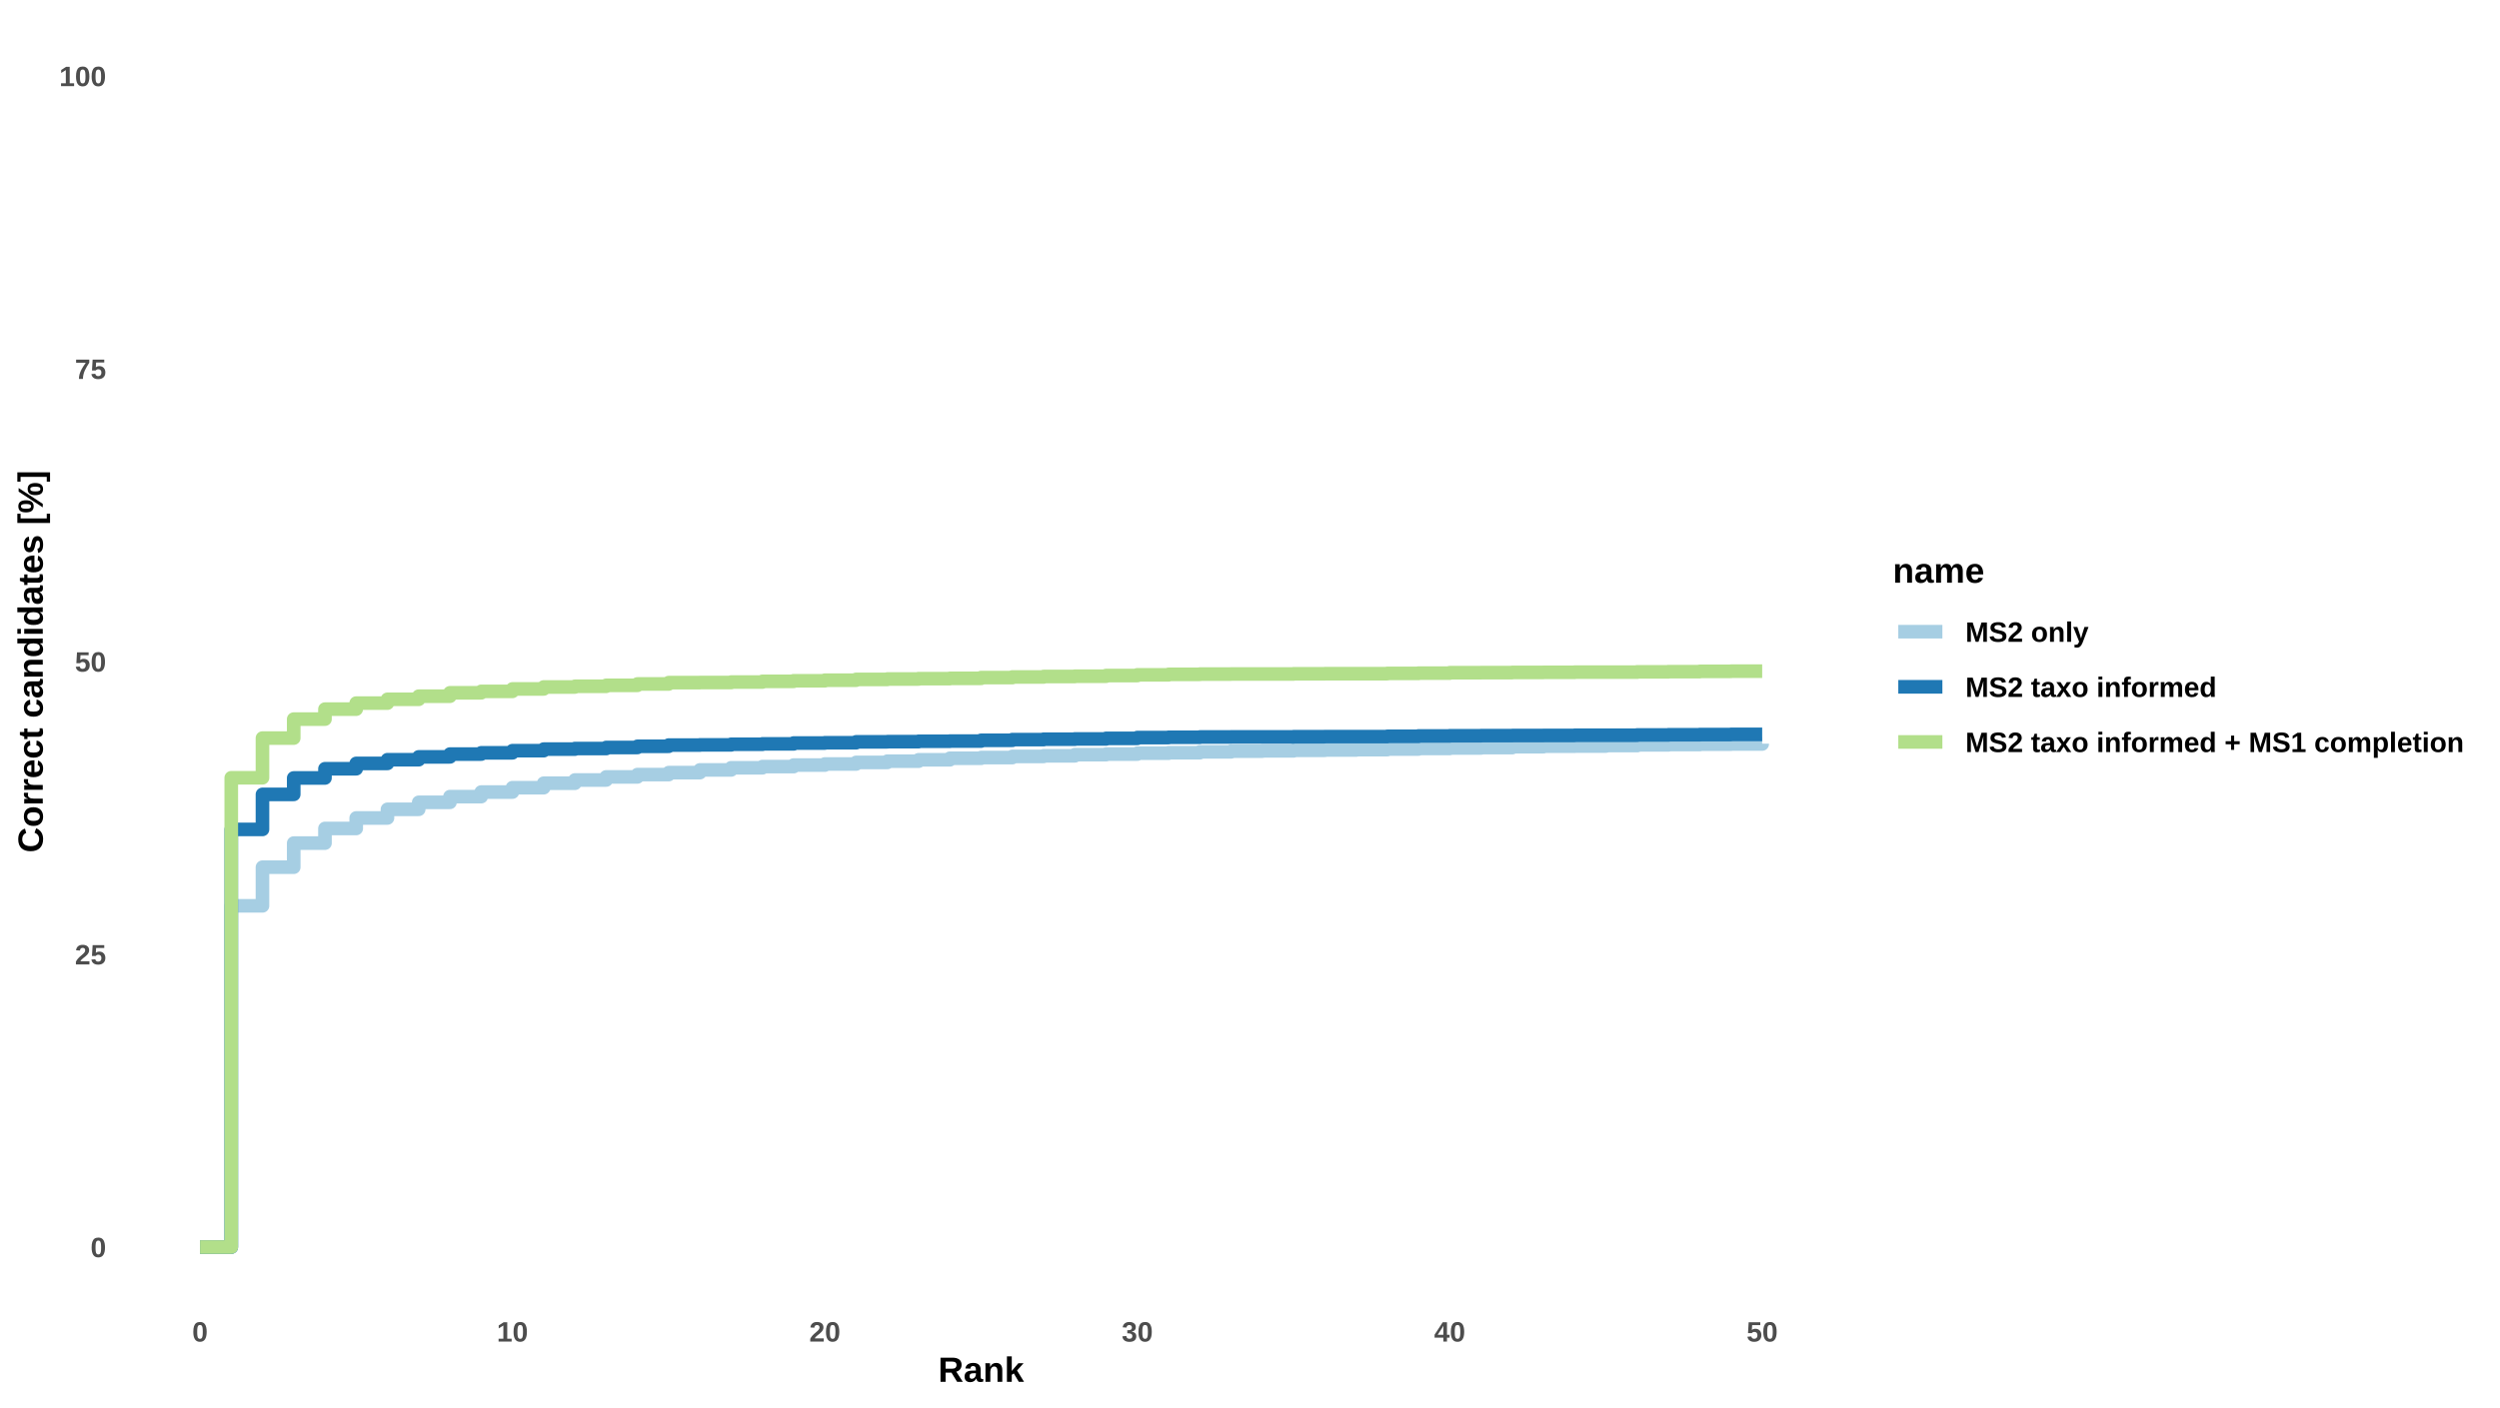
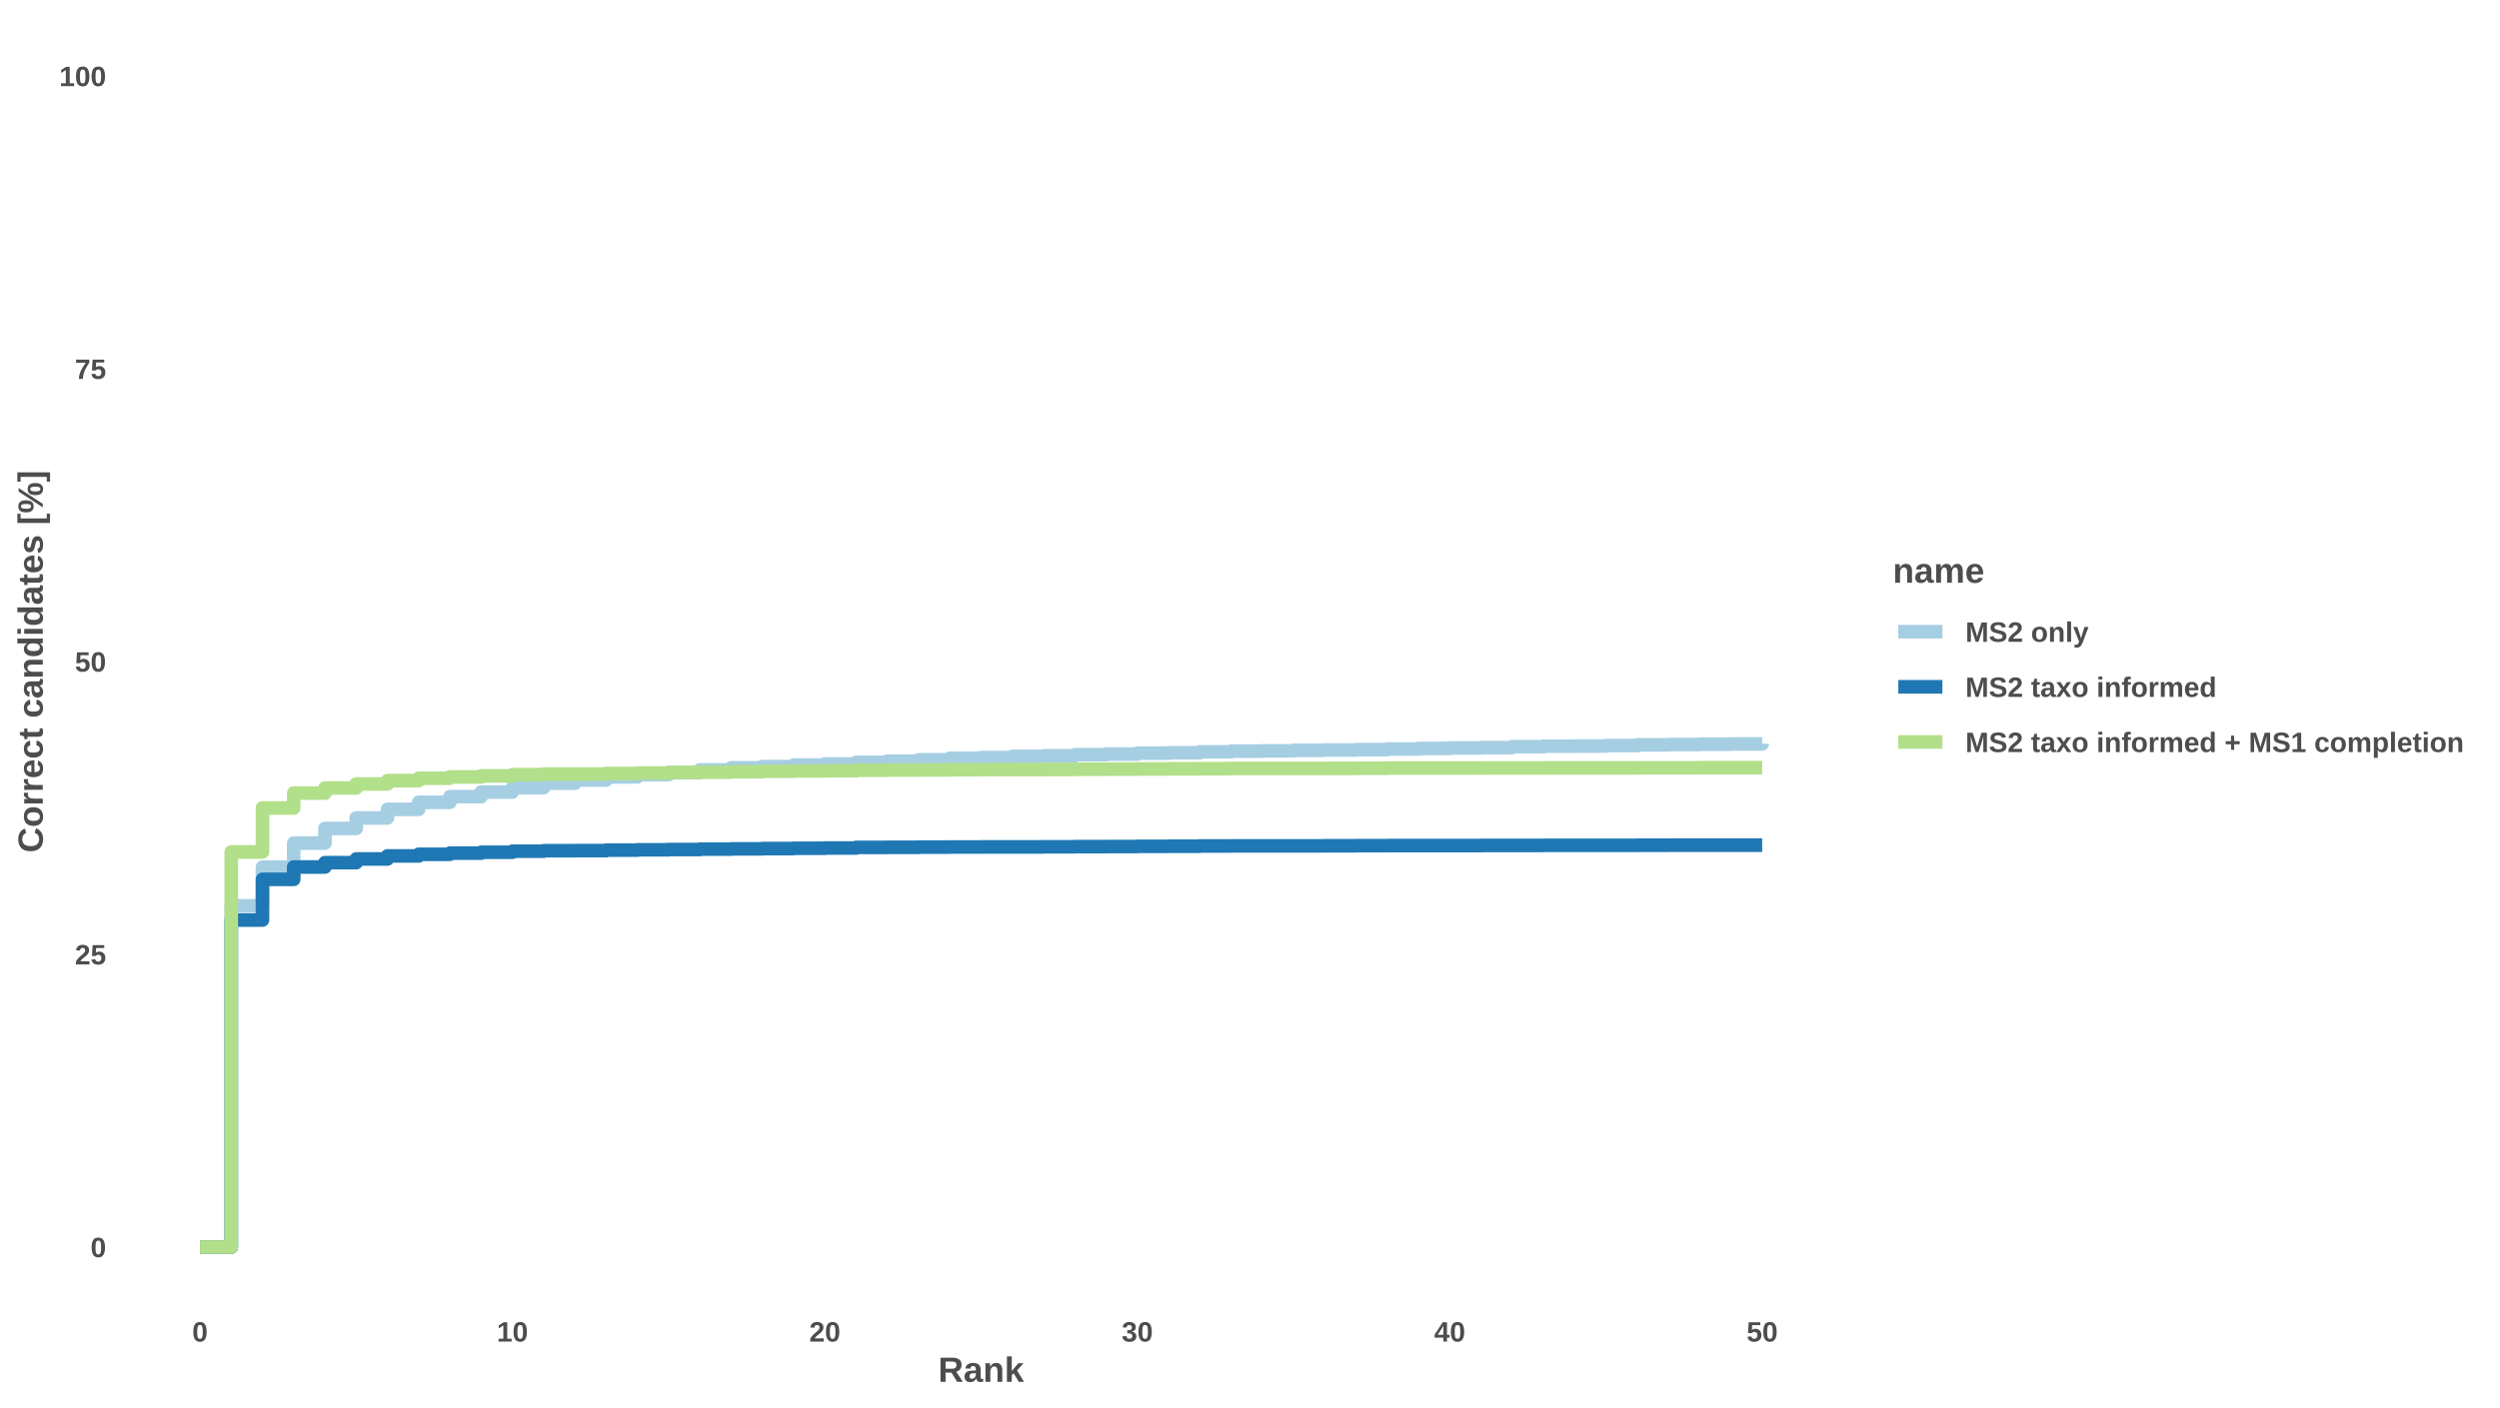
<svg xmlns="http://www.w3.org/2000/svg" class="svglite" width="783.00pt" height="441.00pt" viewBox="0 0 783.00 441.00">
  <defs>
    <style type="text/css">
    .svglite line, .svglite polyline, .svglite polygon, .svglite path, .svglite rect, .svglite circle {
      fill: none;
      stroke: #000000;
      stroke-linecap: round;
      stroke-linejoin: round;
      stroke-miterlimit: 10.00;
    }
    .svglite text {
      white-space: pre;
    }
  </style>
  </defs>
  <rect width="100%" height="100%" style="stroke: none; fill: none;" />
  <defs>
    <clipPath id="cpMC4wMHw3ODMuMDB8MC4wMHw0NDEuMDA=">
      <rect x="0.00" y="0.00" width="783.00" height="441.00" />
    </clipPath>
  </defs>
  <g clip-path="url(#cpMC4wMHw3ODMuMDB8MC4wMHw0NDEuMDA=)">
</g>
  <defs>
    <clipPath id="cpMzguMTl8NTc2LjYxfDUuNDh8NDA5LjIx">
      <rect x="38.19" y="5.48" width="538.42" height="403.73" />
    </clipPath>
  </defs>
  <g clip-path="url(#cpMzguMTl8NTc2LjYxfDUuNDh8NDA5LjIx)">
    <polyline points="62.67,390.86 72.46,390.86 72.46,283.91 82.24,283.91 82.24,271.80 92.03,271.80 92.03,264.25 101.82,264.25 101.82,259.66 111.61,259.66 111.61,256.37 121.40,256.37 121.40,253.66 131.19,253.66 131.19,251.47 140.98,251.47 140.98,249.68 150.77,249.68 150.77,248.25 160.56,248.25 160.56,246.88 170.35,246.88 170.35,245.48 180.14,245.48 180.14,244.47 189.93,244.47 189.93,243.50 199.72,243.50 199.72,242.77 209.51,242.77 209.51,242.16 219.30,242.16 219.30,241.31 229.09,241.31 229.09,240.64 238.88,240.64 238.88,240.27 248.66,240.27 248.66,239.79 258.45,239.79 258.45,239.45 268.24,239.45 268.24,238.96 278.03,238.96 278.03,238.57 287.82,238.57 287.82,238.14 297.61,238.14 297.61,237.66 307.40,237.66 307.40,237.44 317.19,237.44 317.19,237.08 326.98,237.08 326.98,236.89 336.77,236.89 336.77,236.53 346.56,236.53 346.56,236.35 356.35,236.35 356.35,236.07 366.14,236.07 366.14,235.92 375.93,235.92 375.93,235.65 385.72,235.65 385.72,235.43 395.51,235.43 395.51,235.34 405.30,235.34 405.30,235.16 415.09,235.16 415.09,235.07 424.87,235.07 424.87,234.95 434.66,234.95 434.66,234.76 444.45,234.76 444.45,234.58 454.24,234.58 454.24,234.43 464.03,234.43 464.03,234.31 473.82,234.31 473.82,234.03 483.61,234.03 483.61,233.88 493.40,233.88 493.40,233.82 503.19,233.82 503.19,233.67 512.98,233.67 512.98,233.46 522.77,233.46 522.77,233.36 532.56,233.36 532.56,233.24 542.35,233.24 542.35,233.18 552.14,233.18 552.14,233.09 " style="stroke-width: 4.27; stroke: #A6CEE3; stroke-linecap: butt;" />
-     <polyline points="62.67,390.86 72.46,390.86 72.46,259.96 82.24,259.96 82.24,248.98 92.03,248.98 92.03,243.83 101.82,243.83 101.82,240.94 111.61,240.94 111.61,239.27 121.40,239.27 121.40,238.11 131.19,238.11 131.19,237.23 140.98,237.23 140.98,236.35 150.77,236.35 150.77,235.95 160.56,235.95 160.56,235.28 170.35,235.28 170.35,234.79 180.14,234.79 180.14,234.61 189.93,234.61 189.93,234.28 199.72,234.28 199.72,233.91 209.51,233.91 209.51,233.52 219.30,233.52 219.30,233.46 229.09,233.46 229.09,233.27 238.88,233.27 238.88,233.15 248.66,233.15 248.66,232.88 258.45,232.88 258.45,232.79 268.24,232.79 268.24,232.51 278.03,232.51 278.03,232.45 287.82,232.45 287.82,232.33 297.61,232.33 297.61,232.27 307.40,232.27 307.40,232.03 317.19,232.03 317.19,231.81 326.98,231.81 326.98,231.69 336.77,231.69 336.77,231.60 346.56,231.60 346.56,231.42 356.35,231.42 356.35,231.17 366.14,231.17 366.14,231.08 375.93,231.08 375.93,230.99 385.72,230.99 385.72,230.96 395.51,230.96 395.51,230.96 405.30,230.96 405.30,230.90 415.09,230.90 415.09,230.87 424.87,230.87 424.87,230.87 434.66,230.87 434.66,230.78 444.45,230.78 444.45,230.66 454.24,230.66 454.24,230.60 464.03,230.60 464.03,230.56 473.82,230.56 473.82,230.53 483.61,230.53 483.61,230.50 493.40,230.50 493.40,230.44 503.19,230.44 503.19,230.44 512.98,230.44 512.98,230.35 522.77,230.35 522.77,230.29 532.56,230.29 532.56,230.23 542.35,230.23 542.35,230.17 552.14,230.17 552.14,230.17 " style="stroke-width: 4.27; stroke: #1F78B4; stroke-linecap: butt;" />
-     <polyline points="62.67,390.86 72.46,390.86 72.46,243.77 82.24,243.77 82.24,231.33 92.03,231.33 92.03,225.39 101.82,225.39 101.82,222.26 111.61,222.26 111.61,220.37 121.40,220.37 121.40,219.18 131.19,219.18 131.19,218.21 140.98,218.21 140.98,217.14 150.77,217.14 150.77,216.69 160.56,216.69 160.56,215.93 170.35,215.93 170.35,215.32 180.14,215.32 180.14,215.10 189.93,215.10 189.93,214.80 199.72,214.80 199.72,214.37 209.51,214.37 209.51,213.95 219.30,213.95 219.30,213.92 229.09,213.92 229.09,213.77 238.88,213.77 238.88,213.55 248.66,213.55 248.66,213.37 258.45,213.37 258.45,213.19 268.24,213.19 268.24,212.94 278.03,212.94 278.03,212.82 287.82,212.82 287.82,212.70 297.61,212.70 297.61,212.61 307.40,212.61 307.40,212.37 317.19,212.37 317.19,212.18 326.98,212.18 326.98,212.03 336.77,212.03 336.77,211.94 346.56,211.94 346.56,211.73 356.35,211.73 356.35,211.51 366.14,211.51 366.14,211.36 375.93,211.36 375.93,211.27 385.72,211.27 385.72,211.24 395.51,211.24 395.51,211.24 405.30,211.24 405.30,211.18 415.09,211.18 415.09,211.15 424.87,211.15 424.87,211.15 434.66,211.15 434.66,211.06 444.45,211.06 444.45,210.97 454.24,210.97 454.24,210.84 464.03,210.84 464.03,210.81 473.82,210.81 473.82,210.75 483.61,210.75 483.61,210.72 493.40,210.72 493.40,210.66 503.19,210.66 503.19,210.66 512.98,210.66 512.98,210.57 522.77,210.57 522.77,210.51 532.56,210.51 532.56,210.42 542.35,210.42 542.35,210.36 552.14,210.36 552.14,210.36 " style="stroke-width: 4.27; stroke: #B2DF8A; stroke-linecap: butt;" />
+     <polyline points="62.67,390.86 72.46,390.86 72.46,288.36 82.24,288.36 82.24,275.61 92.03,275.61 92.03,271.74 101.82,271.74 101.82,270.37 111.61,270.37 111.61,269.22 121.40,269.22 121.40,268.27 131.19,268.27 131.19,267.75 140.98,267.75 140.98,267.39 150.77,267.39 150.77,267.12 160.56,267.12 160.56,266.78 170.35,266.78 170.35,266.63 180.14,266.63 180.14,266.60 189.93,266.60 189.93,266.45 199.72,266.45 199.72,266.35 209.51,266.35 209.51,266.26 219.30,266.26 219.30,266.14 229.09,266.14 229.09,266.05 238.88,266.05 238.88,265.96 248.66,265.96 248.66,265.87 258.45,265.87 258.45,265.78 268.24,265.78 268.24,265.59 278.03,265.59 278.03,265.56 287.82,265.56 287.82,265.50 297.61,265.50 297.61,265.47 307.40,265.47 307.40,265.44 317.19,265.44 317.19,265.44 326.98,265.44 326.98,265.41 336.77,265.41 336.77,265.35 346.56,265.35 346.56,265.32 356.35,265.32 356.35,265.26 366.14,265.26 366.14,265.23 375.93,265.23 375.93,265.14 385.72,265.14 385.72,265.11 395.51,265.11 395.51,265.11 405.30,265.11 405.30,265.11 415.09,265.11 415.09,265.08 424.87,265.08 424.87,265.05 434.66,265.05 434.66,265.02 444.45,265.02 444.45,265.02 454.24,265.02 454.24,265.02 464.03,265.02 464.03,264.98 473.82,264.98 473.82,264.98 483.61,264.98 483.61,264.95 493.40,264.95 493.40,264.95 503.19,264.95 503.19,264.95 512.98,264.95 512.98,264.92 522.77,264.92 522.77,264.89 532.56,264.89 532.56,264.89 542.35,264.89 542.35,264.89 552.14,264.89 552.14,264.89 " style="stroke-width: 4.27; stroke: #1F78B4; stroke-linecap: butt;" />
+     <polyline points="62.67,390.86 72.46,390.86 72.46,267.02 82.24,267.02 82.24,253.24 92.03,253.24 92.03,248.58 101.82,248.58 101.82,246.97 111.61,246.97 111.61,245.72 121.40,245.72 121.40,244.66 131.19,244.66 131.19,243.92 140.98,243.92 140.98,243.50 150.77,243.50 150.77,243.19 160.56,243.19 160.56,242.80 170.35,242.80 170.35,242.62 180.14,242.62 180.14,242.62 189.93,242.62 189.93,242.43 199.72,242.43 199.72,242.28 209.51,242.28 209.51,242.10 219.30,242.10 219.30,242.01 229.09,242.01 229.09,241.86 238.88,241.86 238.88,241.73 248.66,241.73 248.66,241.64 258.45,241.64 258.45,241.55 268.24,241.55 268.24,241.40 278.03,241.40 278.03,241.34 287.82,241.34 287.82,241.31 297.61,241.31 297.61,241.25 307.40,241.25 307.40,241.19 317.19,241.19 317.19,241.19 326.98,241.19 326.98,241.16 336.77,241.16 336.77,241.09 346.56,241.09 346.56,241.06 356.35,241.06 356.35,241.00 366.14,241.00 366.14,240.97 375.93,240.97 375.93,240.91 385.72,240.91 385.72,240.85 395.51,240.85 395.51,240.85 405.30,240.85 405.30,240.85 415.09,240.85 415.09,240.82 424.87,240.82 424.87,240.79 434.66,240.79 434.66,240.73 444.45,240.73 444.45,240.73 454.24,240.73 454.24,240.73 464.03,240.73 464.03,240.70 473.82,240.70 473.82,240.70 483.61,240.70 483.61,240.67 493.40,240.67 493.40,240.67 503.19,240.67 503.19,240.67 512.98,240.67 512.98,240.64 522.77,240.64 522.77,240.64 532.56,240.64 532.56,240.61 542.35,240.61 542.35,240.61 552.14,240.61 552.14,240.61 " style="stroke-width: 4.27; stroke: #B2DF8A; stroke-linecap: butt;" />
  </g>
  <g clip-path="url(#cpMC4wMHw3ODMuMDB8MC4wMHw0NDEuMDA=)">
    <text x="33.26" y="394.03" text-anchor="end" style="font-size: 8.80px; font-weight: bold;fill: #4D4D4D; font-family: &quot;Arial&quot;;" textLength="4.90px" lengthAdjust="spacingAndGlyphs">0</text>
    <text x="33.26" y="302.27" text-anchor="end" style="font-size: 8.80px; font-weight: bold;fill: #4D4D4D; font-family: &quot;Arial&quot;;" textLength="9.79px" lengthAdjust="spacingAndGlyphs">25</text>
    <text x="33.26" y="210.51" text-anchor="end" style="font-size: 8.80px; font-weight: bold;fill: #4D4D4D; font-family: &quot;Arial&quot;;" textLength="9.79px" lengthAdjust="spacingAndGlyphs">50</text>
    <text x="33.26" y="118.76" text-anchor="end" style="font-size: 8.80px; font-weight: bold;fill: #4D4D4D; font-family: &quot;Arial&quot;;" textLength="9.79px" lengthAdjust="spacingAndGlyphs">75</text>
    <text x="33.26" y="27.00" text-anchor="end" style="font-size: 8.80px; font-weight: bold;fill: #4D4D4D; font-family: &quot;Arial&quot;;" textLength="14.69px" lengthAdjust="spacingAndGlyphs">100</text>
    <text x="62.67" y="420.48" text-anchor="middle" style="font-size: 8.80px; font-weight: bold;fill: #4D4D4D; font-family: &quot;Arial&quot;;" textLength="4.90px" lengthAdjust="spacingAndGlyphs">0</text>
    <text x="160.56" y="420.48" text-anchor="middle" style="font-size: 8.80px; font-weight: bold;fill: #4D4D4D; font-family: &quot;Arial&quot;;" textLength="9.79px" lengthAdjust="spacingAndGlyphs">10</text>
    <text x="258.45" y="420.48" text-anchor="middle" style="font-size: 8.80px; font-weight: bold;fill: #4D4D4D; font-family: &quot;Arial&quot;;" textLength="9.79px" lengthAdjust="spacingAndGlyphs">20</text>
    <text x="356.35" y="420.48" text-anchor="middle" style="font-size: 8.80px; font-weight: bold;fill: #4D4D4D; font-family: &quot;Arial&quot;;" textLength="9.79px" lengthAdjust="spacingAndGlyphs">30</text>
    <text x="454.24" y="420.48" text-anchor="middle" style="font-size: 8.80px; font-weight: bold;fill: #4D4D4D; font-family: &quot;Arial&quot;;" textLength="9.79px" lengthAdjust="spacingAndGlyphs">40</text>
    <text x="552.14" y="420.48" text-anchor="middle" style="font-size: 8.80px; font-weight: bold;fill: #4D4D4D; font-family: &quot;Arial&quot;;" textLength="9.79px" lengthAdjust="spacingAndGlyphs">50</text>
-     <text x="307.40" y="433.09" text-anchor="middle" style="font-size: 11.00px; font-weight: bold; font-family: &quot;Arial&quot;;" textLength="26.90px" lengthAdjust="spacingAndGlyphs">Rank</text>
-     <text transform="translate(13.40,207.34) rotate(-90)" text-anchor="middle" style="font-size: 11.00px; font-weight: bold; font-family: &quot;Arial&quot;;" textLength="119.84px" lengthAdjust="spacingAndGlyphs">Correct candidates [%]</text>
-     <text x="593.05" y="182.64" style="font-size: 11.00px; font-weight: bold; font-family: &quot;Arial&quot;;" textLength="28.74px" lengthAdjust="spacingAndGlyphs">name</text>
+     <text x="307.40" y="433.09" text-anchor="middle" style="font-size: 11.00px; font-weight: bold;fill: #4D4D4D; font-family: &quot;Arial&quot;;" textLength="26.90px" lengthAdjust="spacingAndGlyphs">Rank</text>
+     <text transform="translate(13.40,207.34) rotate(-90)" text-anchor="middle" style="font-size: 11.00px; font-weight: bold;fill: #4D4D4D; font-family: &quot;Arial&quot;;" textLength="119.84px" lengthAdjust="spacingAndGlyphs">Correct candidates [%]</text>
+     <text x="593.05" y="182.64" style="font-size: 11.00px; font-weight: bold;fill: #4D4D4D; font-family: &quot;Arial&quot;;" textLength="28.74px" lengthAdjust="spacingAndGlyphs">name</text>
    <line x1="594.78" y1="197.98" x2="608.60" y2="197.98" style="stroke-width: 4.27; stroke: #A6CEE3; stroke-linecap: butt;" />
    <line x1="594.78" y1="215.26" x2="608.60" y2="215.26" style="stroke-width: 4.27; stroke: #1F78B4; stroke-linecap: butt;" />
    <line x1="594.78" y1="232.54" x2="608.60" y2="232.54" style="stroke-width: 4.27; stroke: #B2DF8A; stroke-linecap: butt;" />
-     <text x="615.81" y="201.15" style="font-size: 8.80px; font-weight: bold; font-family: &quot;Arial&quot;;" textLength="38.63px" lengthAdjust="spacingAndGlyphs">MS2 only</text>
-     <text x="615.81" y="218.43" style="font-size: 8.80px; font-weight: bold; font-family: &quot;Arial&quot;;" textLength="78.72px" lengthAdjust="spacingAndGlyphs">MS2 taxo informed</text>
-     <text x="615.81" y="235.71" style="font-size: 8.80px; font-weight: bold; font-family: &quot;Arial&quot;;" textLength="156.23px" lengthAdjust="spacingAndGlyphs">MS2 taxo informed + MS1 completion</text>
+     <text x="615.81" y="201.15" style="font-size: 8.80px; font-weight: bold;fill: #4D4D4D; font-family: &quot;Arial&quot;;" textLength="38.63px" lengthAdjust="spacingAndGlyphs">MS2 only</text>
+     <text x="615.81" y="218.43" style="font-size: 8.80px; font-weight: bold;fill: #4D4D4D; font-family: &quot;Arial&quot;;" textLength="78.72px" lengthAdjust="spacingAndGlyphs">MS2 taxo informed</text>
+     <text x="615.81" y="235.71" style="font-size: 8.80px; font-weight: bold;fill: #4D4D4D; font-family: &quot;Arial&quot;;" textLength="156.23px" lengthAdjust="spacingAndGlyphs">MS2 taxo informed + MS1 completion</text>
  </g>
</svg>
